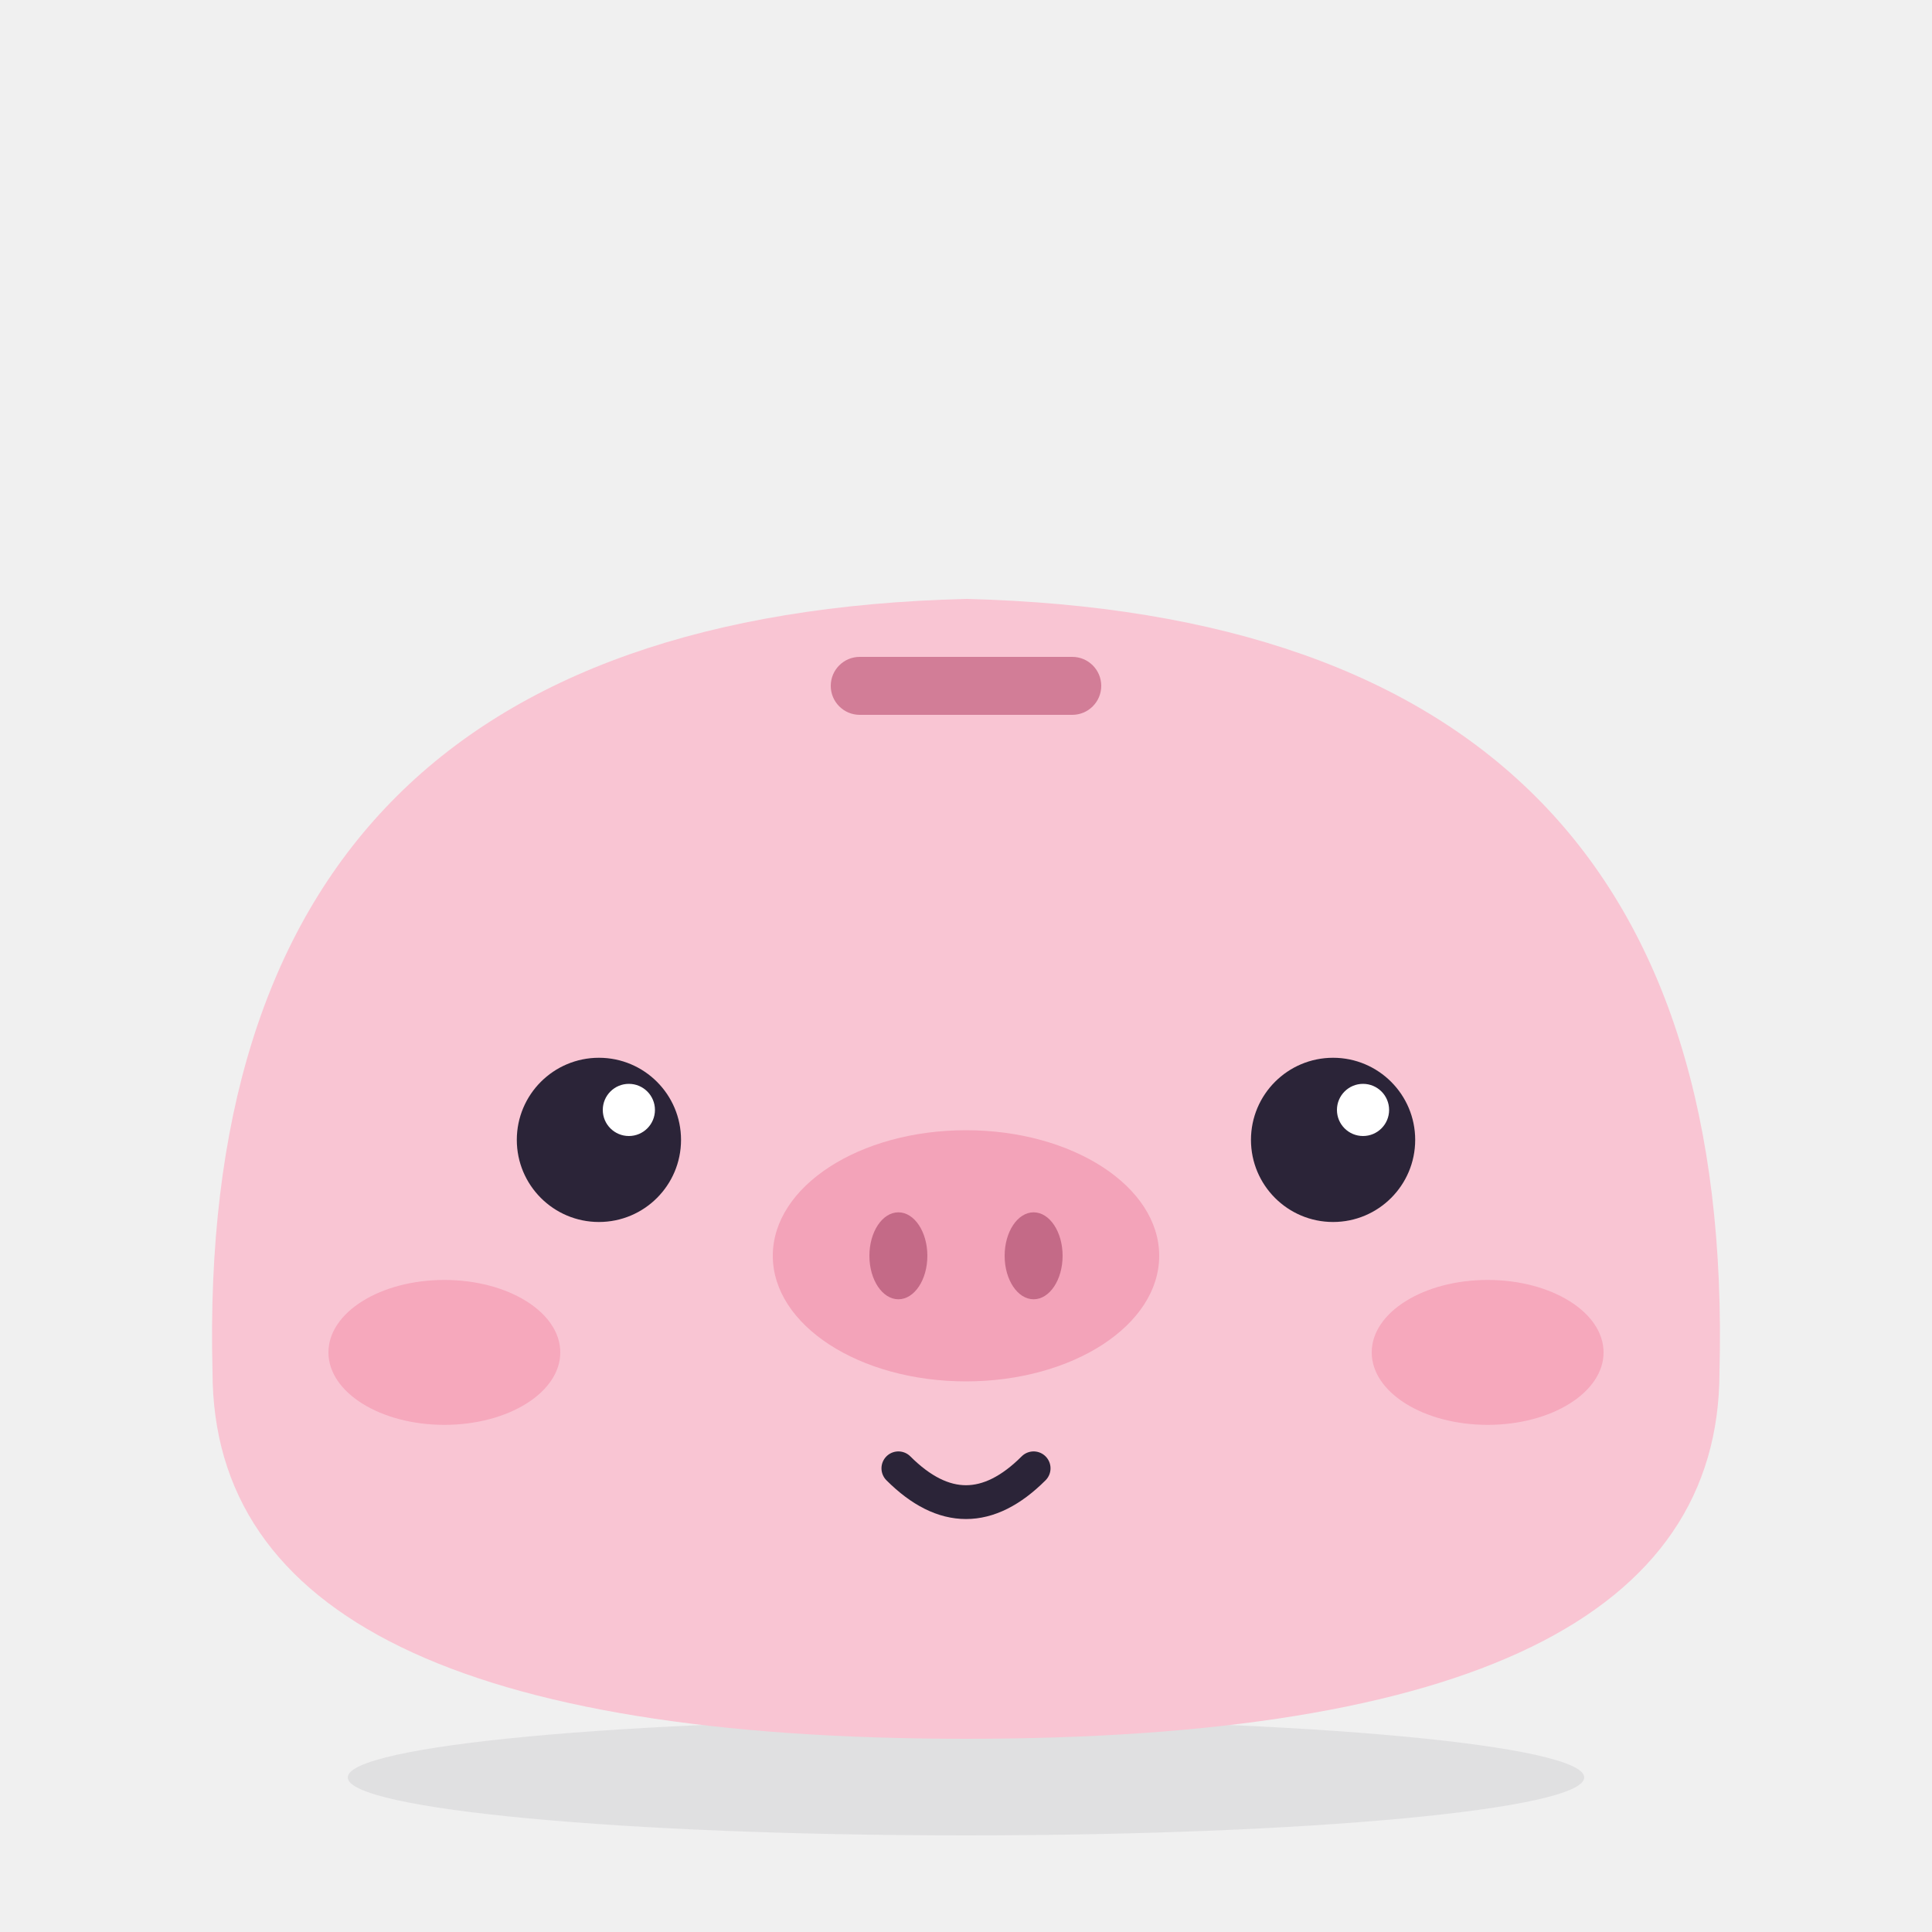
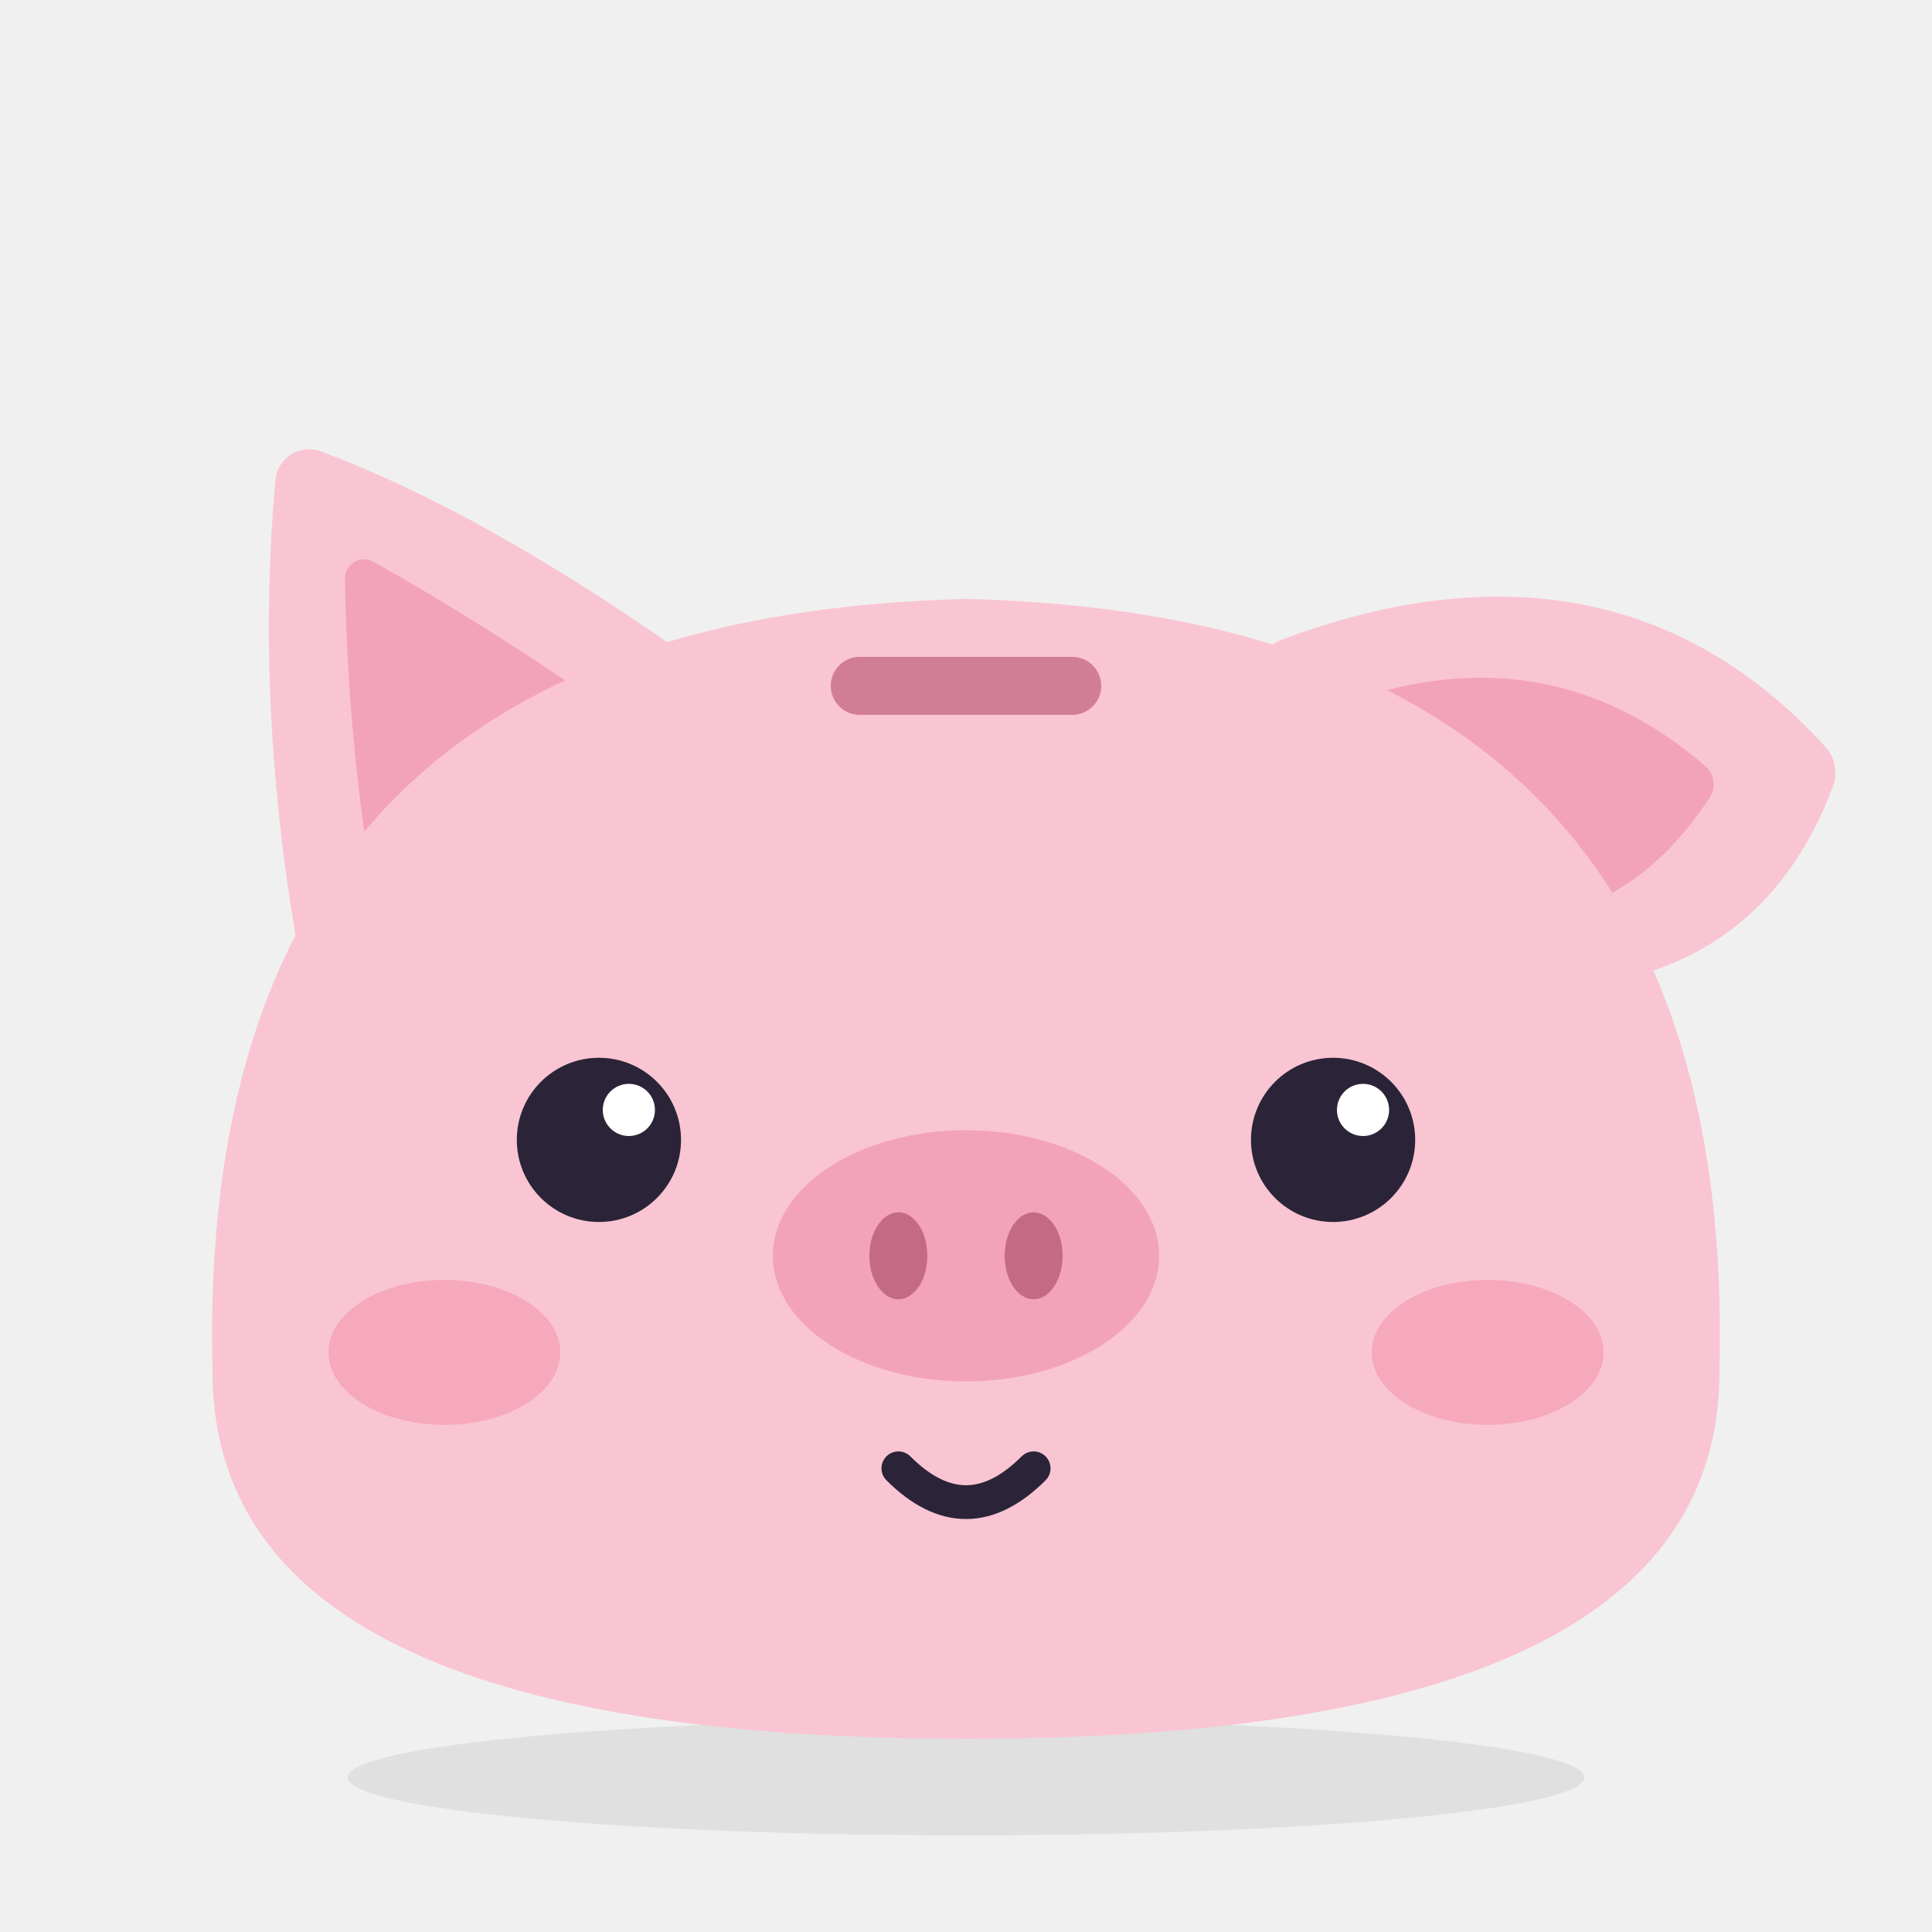
<svg xmlns="http://www.w3.org/2000/svg" viewBox="0 0 200 200" width="200" height="200">
  <ellipse cx="100" cy="184" rx="64" ry="6" fill="#2B2438" opacity="0.08" />
+   <path d="M34.0 96.0 Q30.0 72.0 32.0 50.0 Q48.0 56.0 68.0 70.0 Z" fill="#F9C5D3" stroke="#F9C5D3" stroke-width="7" stroke-linejoin="round" />
+   <path d="M40.5 91.1 Q38.0 76.2 37.7 59.9 Q49.1 66.3 61.5 74.9 Z" fill="#F3A3B9" stroke="#F3A3B9" stroke-width="4" stroke-linejoin="round" />
+   <g transform="translate(200 0) scale(-1 1)">
+     <path d="M36.0 98.0 Q20.0 96.0 14.0 80.0 Q34.0 58.0 66.0 70.0 Z" fill="#F9C5D3" stroke="#F9C5D3" stroke-width="8" stroke-linejoin="round" />
+     <path d="M41.7 92.7 Q31.8 91.4 25.1 81.2 Q40.5 67.9 60.3 75.3 Z" fill="#F3A3B9" stroke="#F3A3B9" stroke-width="5" stroke-linejoin="round" />
+   </g>
  <path d="M22 142 Q20 64 100 62 Q180 64 178 142 Q178 180 100 180 Q22 180 22 142 Z" fill="#F9C5D3" />
  <rect x="86" y="68" width="28" height="6" rx="3" fill="#D27D97" />
  <ellipse cx="46" cy="140" rx="12" ry="7.5" fill="#F48FAA" opacity="0.55" />
  <ellipse cx="154" cy="140" rx="12" ry="7.5" fill="#F48FAA" opacity="0.55" />
  <circle cx="62" cy="118" r="8.5" fill="#2B2438" />
  <circle cx="65.1" cy="114.9" r="2.7" fill="#FFFFFF" />
  <circle cx="138" cy="118" r="8.5" fill="#2B2438" />
  <circle cx="141.1" cy="114.9" r="2.7" fill="#FFFFFF" />
  <ellipse cx="100" cy="130" rx="20" ry="13" fill="#F3A3B9" />
  <ellipse cx="93" cy="130" rx="3" ry="4.5" fill="#C46A87" />
  <ellipse cx="107" cy="130" rx="3" ry="4.5" fill="#C46A87" />
  <path d="M93 152 Q100 159 107 152" stroke="#2B2438" stroke-width="3.5" stroke-linecap="round" fill="none" />
</svg>
